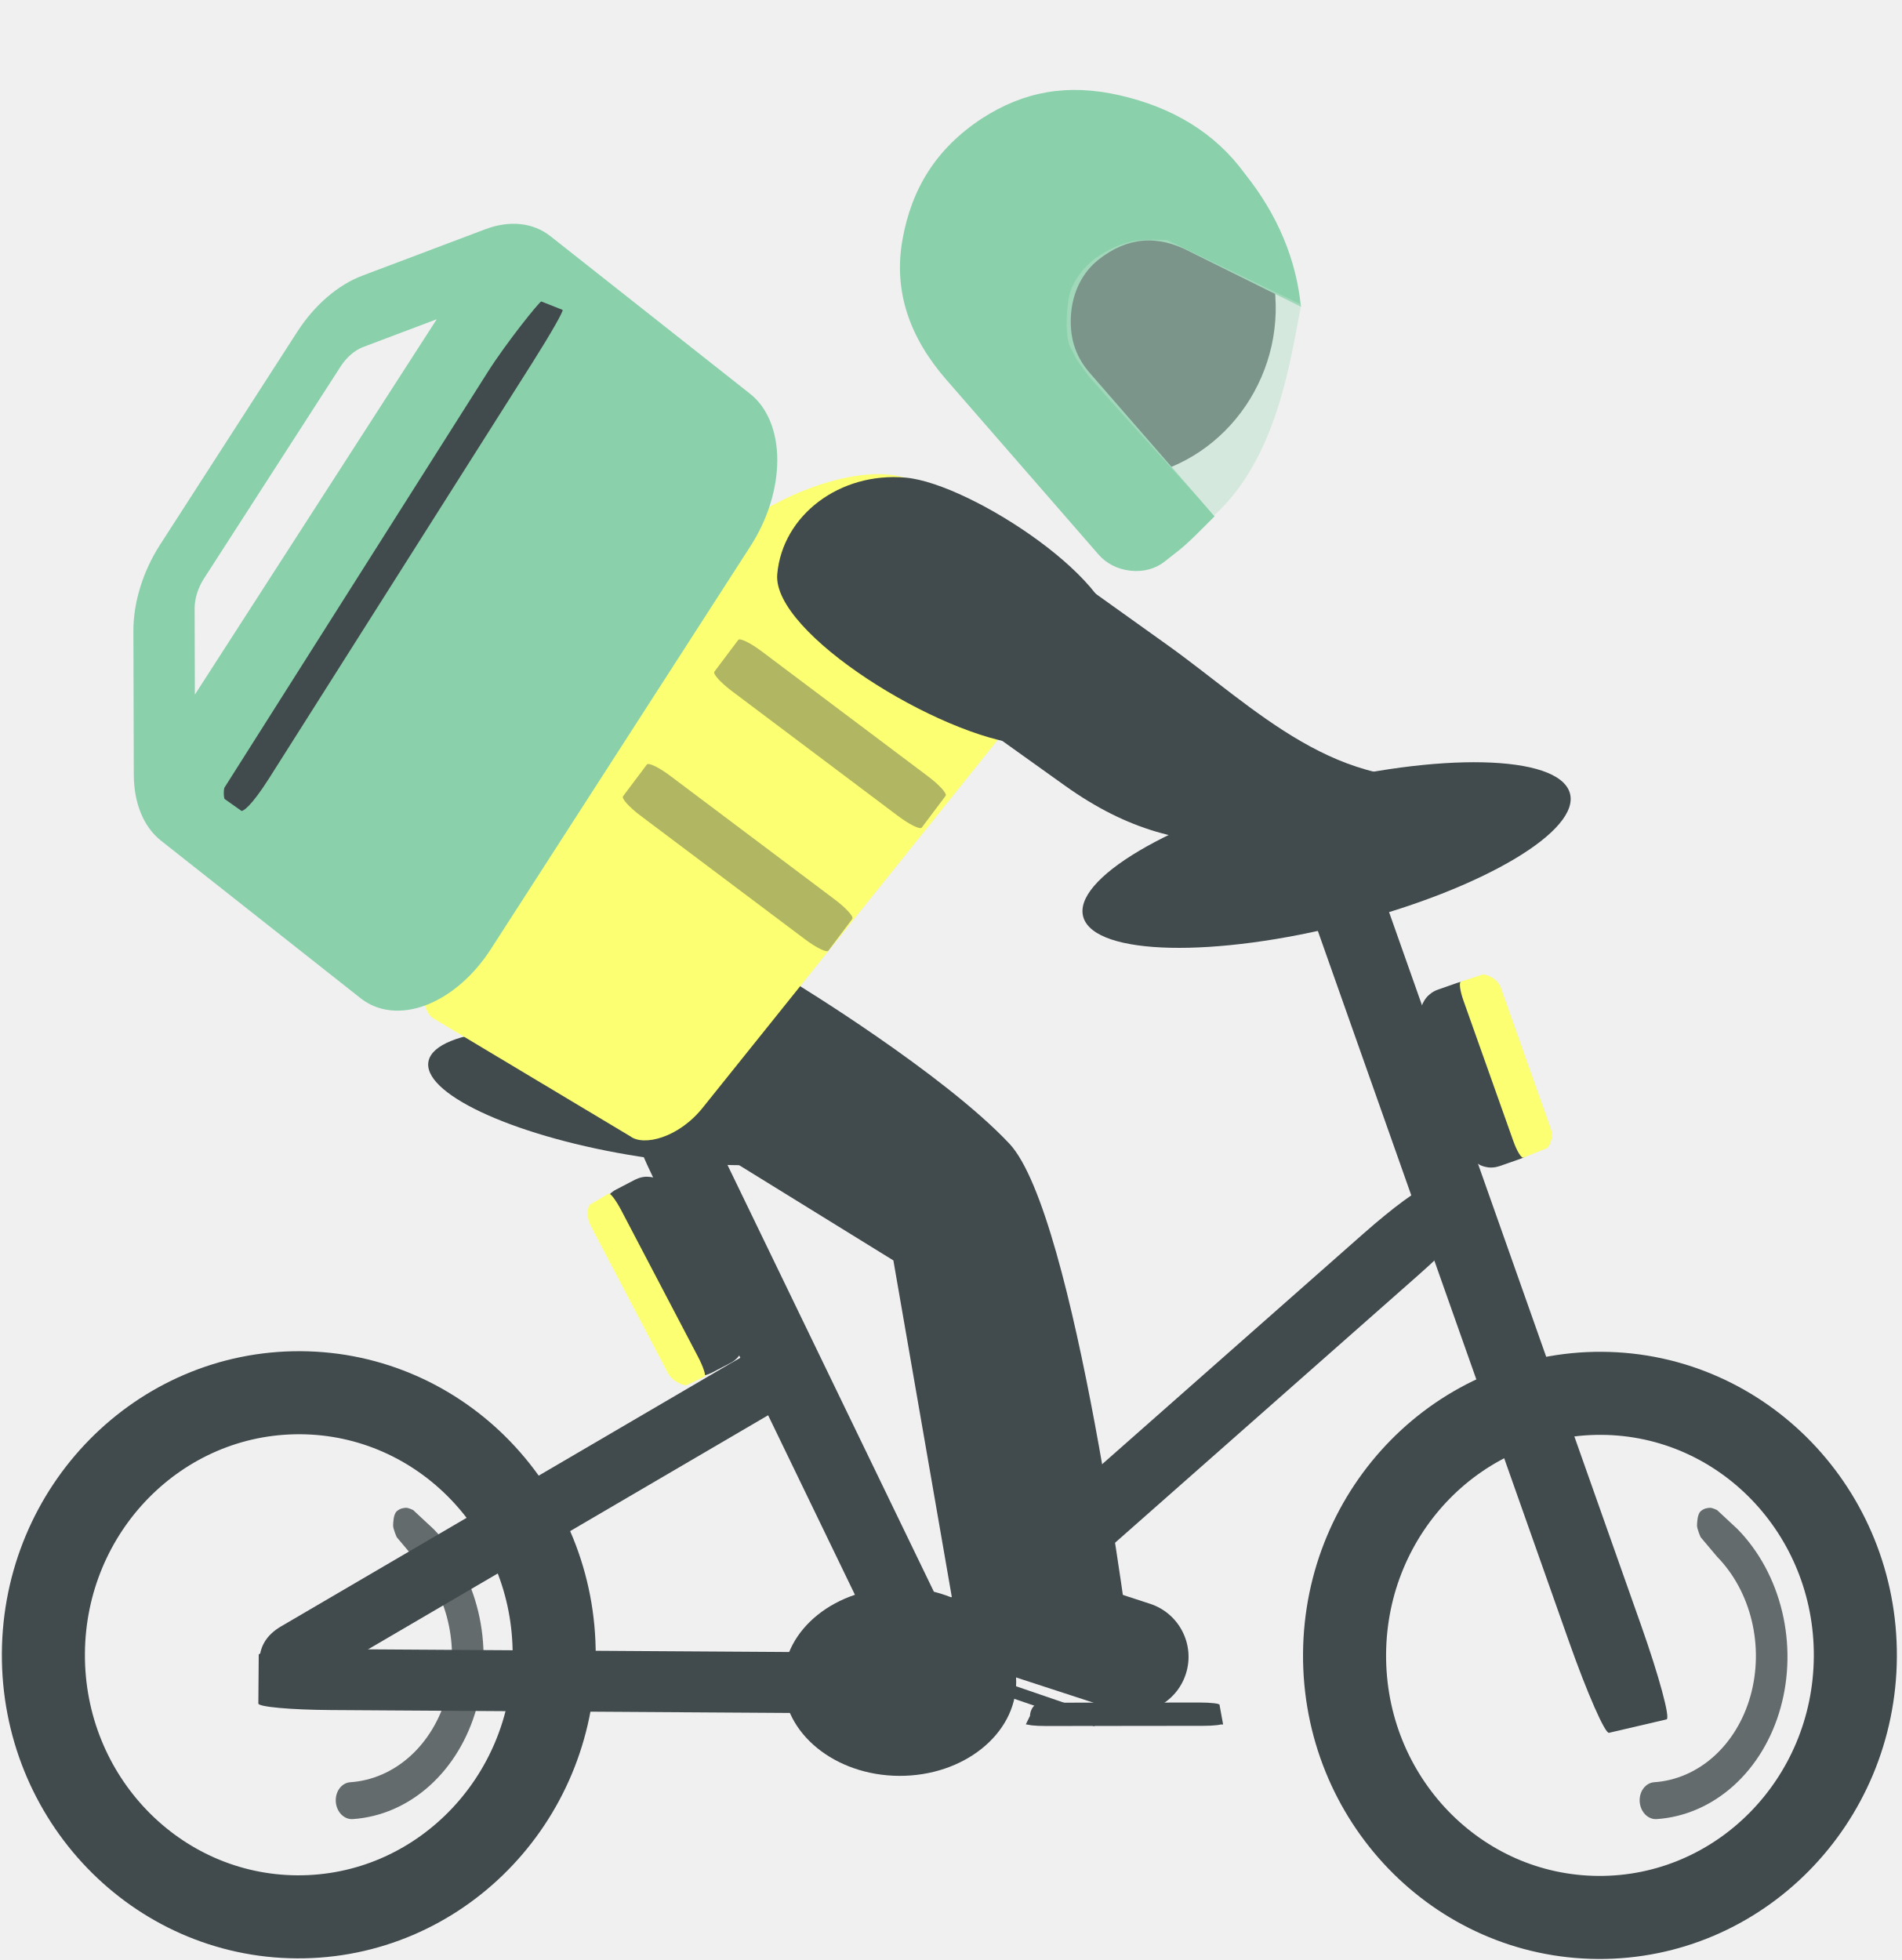
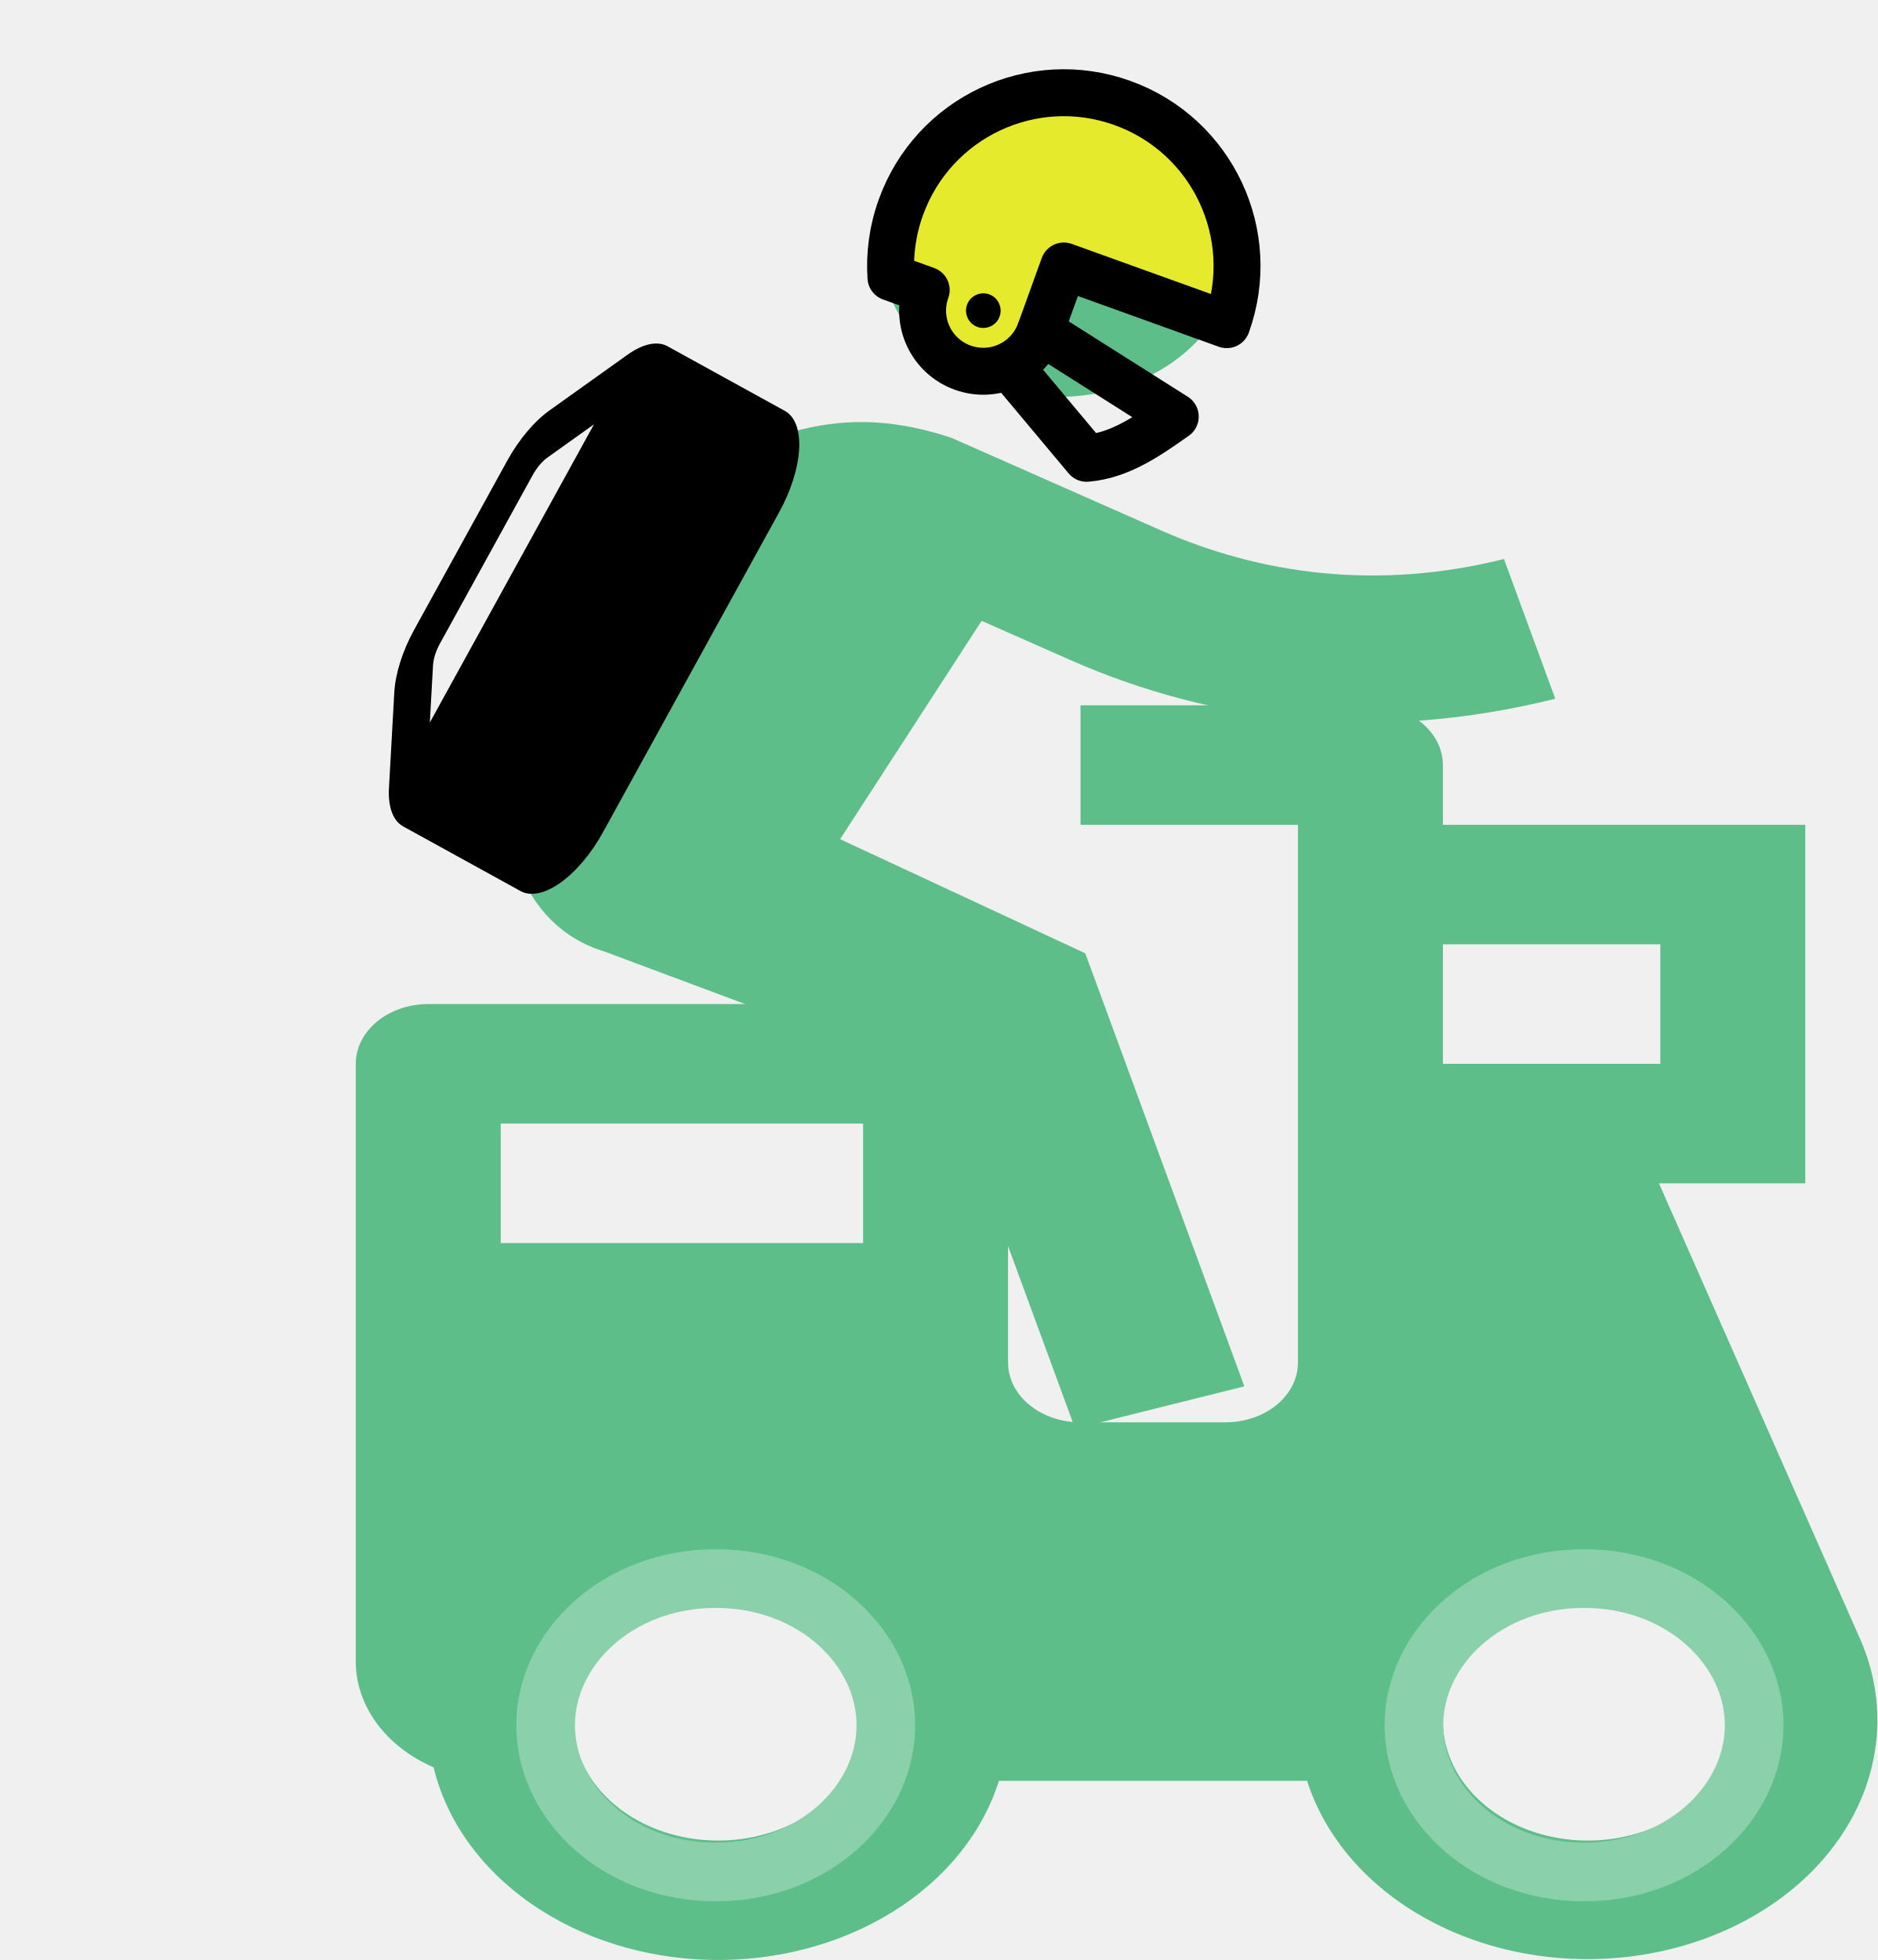
- <svg xmlns="http://www.w3.org/2000/svg" width="229" height="236" viewBox="0 0 229 236" fill="none">
-   <path d="M162.395 111.204C178.559 107.04 190.469 99.97 188.997 95.414C187.524 90.859 173.226 90.541 157.061 94.705C140.897 98.869 128.987 105.938 130.46 110.494C131.932 115.05 146.23 115.368 162.395 111.204Z" fill="#414A4C" />
-   <path d="M137.061 57.4C147.927 55.398 155.234 44.636 153.297 33.483C151.361 22.331 140.886 14.844 130.02 16.846C119.153 18.847 111.847 29.61 113.783 40.762C115.719 51.914 126.194 59.401 137.061 57.4ZM71.029 129.201L107.569 151.765L116.371 202.458L136.128 198.818C136.128 198.818 129.525 146.186 121.525 137.693C113.525 129.201 95.744 118.378 95.744 118.378L118.917 87.945L128.228 94.6C143.358 105.414 155.282 101.154 176.027 97.332L176.027 93.212C161.209 95.942 151.056 85.163 140.581 77.677L118.467 61.871C112.824 58.725 107.533 57.608 101.605 58.699C95.678 59.791 91.091 62.729 88.832 67.33L66.1 100.813C62.853 105.596 61.757 111.029 62.638 116.099C63.694 122.182 66.55 126.887 71.029 129.201Z" fill="#414A4C" />
-   <rect x="119.189" y="186.821" width="27" height="13.433" rx="6.716" transform="rotate(18.0588 119.189 186.821)" fill="#414A4C" />
-   <path d="M114.741 196.404L86.985 139.009C85.069 135.047 83.14 131.955 82.677 132.103L75.968 134.247C75.505 134.395 76.683 137.728 78.599 141.69L106.355 199.084C108.271 203.046 110.2 206.138 110.663 205.99L117.372 203.846C117.835 203.698 116.658 200.366 114.741 196.404Z" fill="#414A4C" />
-   <path d="M192.444 230.876C209.428 230.971 223.286 216.92 223.397 199.493C223.508 182.066 209.83 167.862 192.847 167.768C175.863 167.673 162.006 181.724 161.895 199.151C161.783 216.578 175.461 230.782 192.444 230.876Z" stroke="#414A4C" stroke-width="10" />
-   <path d="M35.775 230.804C52.758 230.898 66.616 216.847 66.727 199.42C66.838 181.993 53.16 167.79 36.177 167.695C19.194 167.601 5.336 181.652 5.225 199.079C5.113 216.506 18.791 230.71 35.775 230.804Z" stroke="#414A4C" stroke-width="10" />
-   <path d="M109.518 199.007L39.867 198.566C35.058 198.535 31.157 198.839 31.154 199.245L31.107 205.115C31.104 205.52 34.999 205.873 39.808 205.903L109.459 206.345C114.267 206.375 118.168 206.072 118.171 205.666L118.218 199.796C118.221 199.391 114.326 199.038 109.518 199.007Z" fill="#414A4C" />
-   <path d="M164.113 148.586L110.976 195.477C107.308 198.715 104.631 201.562 104.997 201.837L110.3 205.82C110.666 206.095 113.936 203.694 117.605 200.457L170.741 153.566C174.41 150.329 177.087 147.481 176.721 147.206L171.418 143.223C171.052 142.948 167.781 145.349 164.113 148.586Z" fill="#414A4C" />
-   <path d="M157.366 108.376L188.924 197.683C191.103 203.849 193.257 208.756 193.735 208.645L200.665 207.028C201.143 206.917 199.765 201.828 197.586 195.663L166.028 106.356C163.849 100.191 161.695 95.283 161.217 95.395L154.287 97.011C153.809 97.122 155.187 102.211 157.366 108.376Z" fill="#414A4C" />
-   <path d="M87.971 164.157L33.823 195.842C30.085 198.029 31.449 201.612 31.73 201.94L31.624 205.133C31.904 205.46 35.162 203.952 38.9 201.765L93.047 170.08C96.786 167.892 99.589 165.854 99.308 165.527L95.247 160.789C94.966 160.461 91.709 161.969 87.971 164.157Z" fill="#414A4C" />
-   <path d="M75.614 139.037C89.82 141.456 102.109 140.304 103.061 136.463C104.014 132.623 93.269 127.548 79.062 125.129C64.855 122.709 52.566 123.862 51.614 127.702C50.661 131.543 61.407 136.618 75.614 139.037Z" fill="#414A4C" />
-   <path d="M108.261 213.828C116.004 213.869 122.314 208.83 122.356 202.571C122.397 196.312 116.153 191.204 108.409 191.163C100.666 191.121 94.355 196.161 94.314 202.42C94.273 208.678 100.517 213.786 108.261 213.828Z" fill="#414A4C" />
-   <path d="M118.214 14.274C112.727 17.885 109.745 22.721 108.656 28.906C107.568 35.09 109.53 40.649 113.933 45.706L132.277 66.776C133.194 67.83 134.538 68.547 136.125 68.718C137.712 68.889 139.145 68.47 140.212 67.63L141.919 66.286C143.199 65.278 144.508 63.891 146.245 62.168L131.203 44.89C129.369 42.783 128.754 40.425 128.964 37.774C129.173 35.123 130.359 32.768 132.279 31.256C135.692 28.568 139.323 28.195 143.355 30.347L156.64 36.932C156.081 31.334 153.906 25.944 149.9 20.93C146.291 15.958 141.129 12.92 134.84 11.48C128.552 10.039 123.274 10.999 118.214 14.274Z" fill="#8AD0AB" />
-   <path d="M108.375 32.852C108.371 32.851 108.371 32.851 108.379 32.85C108.372 32.851 108.366 32.852 108.371 32.851C108.364 32.853 108.374 32.852 108.374 32.852C108.374 32.852 108.379 32.85 108.371 32.851L108.374 32.852C108.374 32.852 108.364 32.853 108.371 32.851C108.364 32.852 108.379 32.85 108.374 32.852L108.371 32.851C108.364 32.853 108.381 32.85 108.371 32.851C108.379 32.85 108.371 32.851 108.375 32.852ZM132.462 30.709C130.906 31.684 129.694 33.158 129.042 34.638C128.391 36.117 128.086 40.92 129.032 42.094L129.65 43.304L131.069 45.278L134.854 49.549L146.198 62.054C153.724 55.195 155.336 43.607 156.671 36.672L140.569 28.915C137.725 28.799 135.747 28.65 132.462 30.709Z" fill="#B8E0CB" fill-opacity="0.5" />
-   <path d="M124.254 206.694L124.284 206.632L124.272 206.562C124.272 206.563 124.272 206.563 124.272 206.563C124.272 206.563 124.271 206.546 124.274 206.508C124.277 206.465 124.284 206.407 124.298 206.34C124.325 206.204 124.376 206.037 124.463 205.876C124.637 205.555 124.944 205.27 125.494 205.269L144.459 205.248C145.107 205.248 145.695 205.278 146.121 205.327C146.335 205.351 146.499 205.379 146.605 205.408C146.607 205.408 146.608 205.408 146.61 205.409L146.971 207.389C146.969 207.389 146.968 207.39 146.966 207.39C146.87 207.419 146.717 207.447 146.512 207.472C146.104 207.522 145.528 207.553 144.88 207.554L135.397 207.565L125.914 207.575C125.266 207.576 124.678 207.546 124.253 207.497C124.106 207.48 123.983 207.462 123.886 207.443L124.254 206.694Z" fill="#414A4C" stroke="#414A4C" stroke-width="0.5" />
-   <path d="M114.078 201L132.019 207.151" stroke="#414A4C" stroke-width="1.5" />
-   <path d="M42.477 219.034C41.975 219.068 41.477 218.867 41.093 218.475C40.71 218.083 40.472 217.532 40.432 216.943C40.392 216.355 40.553 215.777 40.88 215.337C41.207 214.897 41.673 214.63 42.176 214.596C44.799 214.418 47.301 213.333 49.366 211.478C51.431 209.623 52.965 207.082 53.776 204.176C54.587 201.27 54.638 198.129 53.922 195.151C53.206 192.173 51.755 189.492 49.752 187.445L47.766 185.085L47.766 185.079C47.768 185.081 47.773 185.046 47.766 185.079C47.764 185.082 47.777 185.044 47.766 185.079C47.764 185.078 47.777 185.048 47.766 185.079C47.76 185.079 47.782 185.047 47.766 185.079C47.766 185.083 47.782 185.05 47.766 185.079C47.77 185.084 47.77 185.074 47.766 185.079C47.758 185.112 47.789 185.056 47.766 185.079C47.761 185.085 47.771 185.079 47.766 185.079C47.76 185.082 47.761 185.085 47.766 185.079C47.764 185.078 47.75 185.112 47.766 185.079C47.766 185.079 47.312 184.076 47.334 183.639C47.35 183.322 47.367 182.316 47.784 181.958C48.2 181.599 48.603 181.572 48.884 181.553C49.165 181.534 49.748 181.824 49.748 181.824L52.219 184.125C54.793 186.756 56.658 190.204 57.579 194.033C58.5 197.862 58.435 201.9 57.392 205.637C56.35 209.373 54.376 212.64 51.721 215.025C49.066 217.409 45.849 218.805 42.477 219.034Z" fill="#414A4C" fill-opacity="0.8" />
-   <path d="M199.477 219.034C198.975 219.068 198.477 218.867 198.093 218.475C197.71 218.083 197.472 217.532 197.432 216.943C197.392 216.355 197.553 215.777 197.88 215.337C198.207 214.897 198.673 214.63 199.176 214.596C201.799 214.418 204.301 213.333 206.366 211.478C208.43 209.623 209.965 207.082 210.776 204.176C211.587 201.27 211.638 198.129 210.922 195.151C210.206 192.173 208.755 189.492 206.753 187.445L204.766 185.085L204.766 185.079C204.768 185.081 204.773 185.046 204.766 185.079C204.764 185.082 204.777 185.044 204.766 185.079C204.764 185.078 204.777 185.048 204.766 185.079C204.76 185.079 204.782 185.047 204.766 185.079C204.766 185.083 204.782 185.05 204.766 185.079C204.77 185.084 204.77 185.074 204.766 185.079C204.758 185.112 204.789 185.056 204.766 185.079C204.762 185.085 204.771 185.079 204.766 185.079C204.76 185.082 204.761 185.085 204.766 185.079C204.764 185.078 204.75 185.112 204.766 185.079C204.766 185.079 204.312 184.076 204.334 183.639C204.35 183.322 204.367 182.316 204.784 181.958C205.2 181.599 205.603 181.572 205.884 181.553C206.165 181.534 206.748 181.824 206.748 181.824L209.219 184.125C211.793 186.756 213.658 190.204 214.579 194.033C215.5 197.862 215.435 201.9 214.392 205.637C213.35 209.373 211.376 212.64 208.721 215.025C206.066 217.409 202.849 218.805 199.477 219.034Z" fill="#414A4C" fill-opacity="0.8" />
-   <path d="M128.222 79.008C131.162 75.27 132.598 71.671 131.006 70.45C131.006 70.45 122.376 63.065 116.876 60.231C113.333 58.405 108.538 57.406 108.538 57.406C101.834 55.715 90.611 61.137 87.671 64.876L53.058 112.286C50.119 116.024 50.48 121.336 52.073 122.557L75.896 136.823C77.489 138.044 81.749 137.022 84.688 133.284L128.222 79.008Z" fill="#FCFF71" />
-   <path d="M123.376 89.654C131.279 90.358 133.378 84.446 134.012 77.323C135.654 70.575 116.945 58.213 109.043 57.51C101.141 56.807 94.22 62.011 93.586 69.133C92.952 76.256 113.154 88.745 123.376 89.654Z" fill="#414A4C" />
-   <path d="M58.421 27.608L43.628 33.193C40.688 34.301 37.871 36.729 35.797 39.943L19.279 65.578C17.209 68.795 16.052 72.534 16.063 75.971L16.11 93.271C16.118 96.709 17.293 99.567 19.376 101.216L43.42 120.195C45.507 121.842 48.331 122.143 51.272 121.033C54.213 119.922 57.03 117.491 59.103 114.274L90.367 65.755C92.44 62.538 93.599 58.798 93.59 55.359C93.58 51.92 92.403 49.062 90.317 47.416L66.273 28.437C64.185 26.794 61.361 26.495 58.421 27.608ZM61.624 79.666C58.861 83.956 55.105 87.197 51.184 88.678C47.262 90.158 43.497 89.756 40.715 87.561C40.02 87.012 39.627 86.059 39.624 84.913C39.621 83.767 40.007 82.52 40.698 81.448C41.389 80.376 42.328 79.565 43.309 79.195C44.289 78.825 45.23 78.925 45.926 79.474C47.316 80.572 49.199 80.773 51.16 80.033C53.121 79.292 54.998 77.672 56.38 75.527C57.762 73.382 58.535 70.889 58.529 68.596C58.523 66.304 57.738 64.399 56.347 63.301C55.652 62.752 55.259 61.8 55.256 60.653C55.253 59.507 55.639 58.26 56.33 57.188C57.021 56.116 57.96 55.305 58.941 54.935C59.921 54.565 60.862 54.665 61.558 55.214C64.339 57.41 65.909 61.22 65.922 65.805C65.934 70.391 64.388 75.377 61.624 79.666ZM23.462 83.641L23.434 73.188C23.454 72.035 23.843 70.795 24.523 69.717L41.041 44.083C41.74 43.02 42.673 42.209 43.651 41.812L52.59 38.437L23.462 83.641Z" fill="#8AD0AB" />
-   <rect width="30.186" height="64.415" transform="matrix(0.786164 0.610116 -0.529938 0.854305 60.9531 36.0576)" fill="#8AD0AB" />
-   <path d="M58.752 44.759L27.081 94.751C26.927 94.849 26.897 95.849 27.036 96.198L29.072 97.636C29.248 97.706 30.236 97.13 32.422 93.679L64.094 43.687C66.28 40.235 67.91 37.381 67.734 37.311L65.181 36.3C65.005 36.23 60.939 41.308 58.752 44.759Z" fill="#414A4C" />
-   <path d="M111.723 93.466L91.747 78.452C90.368 77.415 89.089 76.789 88.891 77.053L86.014 80.88C85.816 81.144 86.773 82.199 88.152 83.235L108.128 98.249C109.507 99.286 110.786 99.912 110.985 99.648L113.861 95.821C114.059 95.557 113.102 94.502 111.723 93.466Z" fill="#414A4C" fill-opacity="0.4" />
-   <path d="M100.511 108.306L80.723 93.434C79.357 92.407 78.089 91.789 77.891 92.053L75.014 95.88C74.816 96.144 75.762 97.191 77.128 98.218L96.916 113.089C98.282 114.116 99.55 114.734 99.749 114.47L102.625 110.643C102.823 110.379 101.877 109.333 100.511 108.306Z" fill="#414A4C" fill-opacity="0.4" />
-   <path d="M84.258 162.656L86.585 161.445C86.769 161.35 86.485 160.439 85.95 159.411L79.174 146.382C78.64 145.354 78.057 144.598 77.874 144.693L75.546 145.904C75.363 145.999 75.647 146.91 76.182 147.938L82.958 160.967C83.492 161.995 84.075 162.751 84.258 162.656Z" stroke="#414A4C" stroke-width="6" />
-   <path d="M84.041 163.356L74.805 145.732C74.167 144.516 73.487 143.615 73.285 143.721L70.988 145.081C70.802 145.353 70.517 146.429 71.154 147.645L80.391 165.269C81.028 166.486 82.488 166.886 82.69 166.78L84.831 165.75C85.032 165.644 84.679 164.573 84.041 163.356Z" fill="#FCFF71" />
-   <path d="M176.575 121.136L174.1 122.002C173.904 122.071 174.018 122.901 174.354 123.857L178.611 135.971C178.947 136.927 179.377 137.646 179.572 137.578L182.048 136.712C182.243 136.643 182.129 135.813 181.793 134.857L177.537 122.743C177.201 121.787 176.77 121.068 176.575 121.136Z" stroke="#414A4C" stroke-width="6" />
-   <path d="M176.207 120.468L182.226 137.425C182.642 138.596 183.179 139.474 183.427 139.386L186.289 138.242C186.558 137.998 187.129 137.01 186.713 135.839L180.695 118.882C180.279 117.711 178.762 117.258 178.514 117.345L175.904 118.19C175.656 118.277 175.792 119.297 176.207 120.468Z" fill="#FCFF71" />
+ <svg xmlns="http://www.w3.org/2000/svg" width="160" height="167" viewBox="0 0 160 167" fill="none">
+   <path d="M116.795 60.095C118.433 60.095 120.004 60.631 121.162 61.586C122.321 62.541 122.971 63.836 122.971 65.186V70.277H153.855V100.823H141.384L158.346 139.235C159.554 141.819 160.111 144.579 159.982 147.347C159.852 150.114 159.039 152.831 157.592 155.331C156.145 157.83 154.094 160.06 151.566 161.885C149.038 163.709 146.084 165.089 142.887 165.94C139.689 166.791 136.315 167.096 132.969 166.835C129.624 166.575 126.378 165.755 123.431 164.425C120.483 163.095 117.895 161.284 115.826 159.101C113.757 156.919 112.25 154.412 111.396 151.733H85.133C83.729 156.202 80.526 160.144 76.049 162.916C71.571 165.688 66.085 167.125 60.487 166.991C54.889 166.858 49.513 165.162 45.238 162.181C40.962 159.2 38.042 155.11 36.954 150.583C34.953 149.721 33.276 148.423 32.106 146.831C30.937 145.239 30.319 143.413 30.321 141.551V90.641C30.321 89.291 30.971 87.996 32.13 87.041C33.288 86.086 34.859 85.55 36.497 85.55H79.734C81.373 85.55 82.944 86.086 84.102 87.041C85.26 87.996 85.911 89.291 85.911 90.641V116.096C85.911 117.446 86.562 118.741 87.72 119.696C88.879 120.651 90.45 121.187 92.088 121.187H104.441C106.079 121.187 107.651 120.651 108.809 119.696C109.967 118.741 110.618 117.446 110.618 116.096V70.277H92.088V60.095H116.795ZM135.325 136.46C132.698 136.461 130.139 137.152 128.021 138.433C125.903 139.713 124.336 141.517 123.546 143.583C122.757 145.648 122.787 147.867 123.631 149.917C124.476 151.967 126.092 153.742 128.244 154.984C130.397 156.226 132.973 156.869 135.599 156.822C138.226 156.775 140.765 156.038 142.85 154.72C144.934 153.402 146.454 151.57 147.189 149.491C147.924 147.413 147.836 145.195 146.937 143.16L146.838 142.936C145.933 141.027 144.35 139.387 142.296 138.232C140.241 137.077 137.812 136.459 135.325 136.46V136.46ZM61.204 136.46C57.928 136.46 54.786 137.533 52.469 139.443C50.152 141.352 48.851 143.942 48.851 146.642C48.851 149.343 50.152 151.933 52.469 153.842C54.786 155.752 57.928 156.824 61.204 156.824C64.481 156.824 67.623 155.752 69.939 153.842C72.256 151.933 73.558 149.343 73.558 146.642C73.558 143.942 72.256 141.352 69.939 139.443C67.623 137.533 64.481 136.46 61.204 136.46ZM73.558 95.732H42.674V105.914H73.558V95.732ZM141.502 80.459H122.971V90.641H141.502V80.459Z" fill="#5DBE8A" />
+   <path d="M94.561 33.285C102.494 31.304 107.016 24.328 104.611 17.782C102.206 11.236 93.747 7.5 85.814 9.481C77.882 11.461 73.359 18.437 75.764 24.983C78.169 31.529 86.628 35.265 94.561 33.285ZM45.372 129.624C65.565 124.583 86.165 128.285 80.043 111.622C73.92 94.959 65.565 124.583 45.372 129.624C25.18 134.664 39.25 105.061 45.372 121.724C51.495 138.387 25.18 134.664 45.372 129.624ZM45.372 129.624C59.074 126.203 75.888 100.315 80.043 111.622C84.197 122.929 59.074 126.203 45.372 129.624C31.67 133.044 49.527 133.031 45.372 121.724C41.218 110.417 31.67 133.044 45.372 129.624ZM51.495 81.067L80.695 91.969L91.628 121.724L106.051 118.123L92.494 81.227L71.599 71.5L83.659 52.898L91.178 56.218C103.396 61.614 117.405 63.315 132.549 59.534L128.176 47.632C117.359 50.333 107.393 48.922 98.934 45.187L81.077 37.3C76.597 35.82 72.554 35.53 68.227 36.61C63.9 37.69 60.731 39.78 59.442 42.7L45.372 64.404C43.362 67.504 43.013 70.84 44.106 73.815C45.418 77.386 47.954 80.001 51.495 81.067ZM121.996 95.694C101.804 100.734 115.874 94.959 121.996 111.622C128.119 128.285 113.822 134.664 134.015 129.624C154.207 124.583 140.137 123.38 134.015 106.718C127.892 90.055 142.189 90.653 121.996 95.694ZM134.015 129.624C120.313 133.044 126.151 122.929 121.996 111.622C128.415 108.866 108.294 99.114 121.996 95.694C135.698 92.273 129.86 95.411 134.015 106.718C138.169 118.025 147.717 126.203 134.015 129.624Z" fill="#5DBE8A" />
+   <path d="M75.5 147C75.5 153.619 69.311 159.5 61 159.5C52.689 159.5 46.5 153.619 46.5 147C46.5 140.381 52.689 134.5 61 134.5C69.311 134.5 75.5 140.381 75.5 147Z" stroke="#8AD0AB" stroke-width="5" />
+   <path d="M149.5 147C149.5 153.619 143.311 159.5 135 159.5C126.689 159.5 120.5 153.619 120.5 147C120.5 140.381 126.689 134.5 135 134.5C143.311 134.5 149.5 140.381 149.5 147Z" stroke="#8AD0AB" stroke-width="5" />
+   <g clip-path="url(#clip0)">
+     <path d="M75.93 23.633C75.8 21.664 76.067 19.635 76.778 17.663C79.54 9.991 87.992 6.015 95.664 8.777C103.336 11.54 107.312 19.991 104.55 27.663L90.664 22.663L88.657 28.215C87.689 30.902 84.733 32.293 82.046 31.325C79.359 30.358 77.969 27.402 78.936 24.715L75.93 23.633Z" fill="#E6EA2D" stroke="black" stroke-width="4" stroke-miterlimit="2" stroke-linecap="round" stroke-linejoin="round" />
+     <path d="M83.303 27.856C82.54 27.581 82.14 26.732 82.415 25.968C82.69 25.204 83.54 24.804 84.303 25.079C85.067 25.354 85.467 26.204 85.192 26.968C84.917 27.732 84.067 28.131 83.303 27.856Z" fill="black" />
+     <path d="M88.664 28.218L100.161 35.495C97.82 37.139 95.479 38.805 92.607 39.05L86.025 31.189" stroke="black" stroke-width="4" stroke-miterlimit="2" stroke-linecap="round" stroke-linejoin="round" />
+   </g>
+   <path d="M53.474 30.229L46.844 34.961C45.527 35.901 44.227 37.444 43.231 39.251L35.296 53.661C34.302 55.469 33.693 57.393 33.603 59.008L33.149 67.141C33.058 68.757 33.494 69.935 34.361 70.414L44.365 75.923C45.233 76.401 46.461 76.141 47.779 75.2C49.097 74.259 50.397 72.715 51.392 70.906L66.41 43.632C67.406 41.824 68.016 39.899 68.107 38.282C68.197 36.666 67.76 35.489 66.892 35.011L56.888 29.502C56.019 29.026 54.791 29.288 53.474 30.229V30.229ZM53.447 54.266C52.119 56.677 50.386 58.736 48.629 59.99C46.871 61.245 45.234 61.592 44.077 60.954C43.787 60.795 43.642 60.403 43.672 59.864C43.702 59.325 43.905 58.683 44.237 58.081C44.569 57.478 45.002 56.963 45.441 56.649C45.881 56.336 46.29 56.249 46.58 56.408C47.158 56.727 47.977 56.554 48.855 55.927C49.734 55.299 50.601 54.27 51.264 53.064C51.928 51.858 52.335 50.576 52.395 49.498C52.456 48.42 52.164 47.636 51.586 47.317C51.296 47.158 51.151 46.765 51.181 46.226C51.211 45.688 51.414 45.046 51.746 44.443C52.078 43.84 52.511 43.326 52.951 43.012C53.39 42.698 53.799 42.612 54.089 42.771C55.246 43.408 55.828 44.977 55.708 47.133C55.588 49.289 54.774 51.854 53.447 54.266ZM36.632 61.565L36.906 56.651C36.947 56.105 37.151 55.467 37.478 54.863L45.413 40.453C45.748 39.853 46.179 39.339 46.618 39.013L50.624 36.154L36.632 61.565Z" fill="black" />
+   <rect x="54.351" y="33.844" width="11.209" height="34.872" transform="rotate(28.1536 54.3513 33.8436)" fill="black" />
+   <defs>
+     <clipPath id="clip0">
+       <rect width="35.421" height="35.421" fill="white" transform="matrix(-0.940863 -0.338787 -0.338787 0.940863 113.327 12.0002)" />
+     </clipPath>
+   </defs>
</svg>
